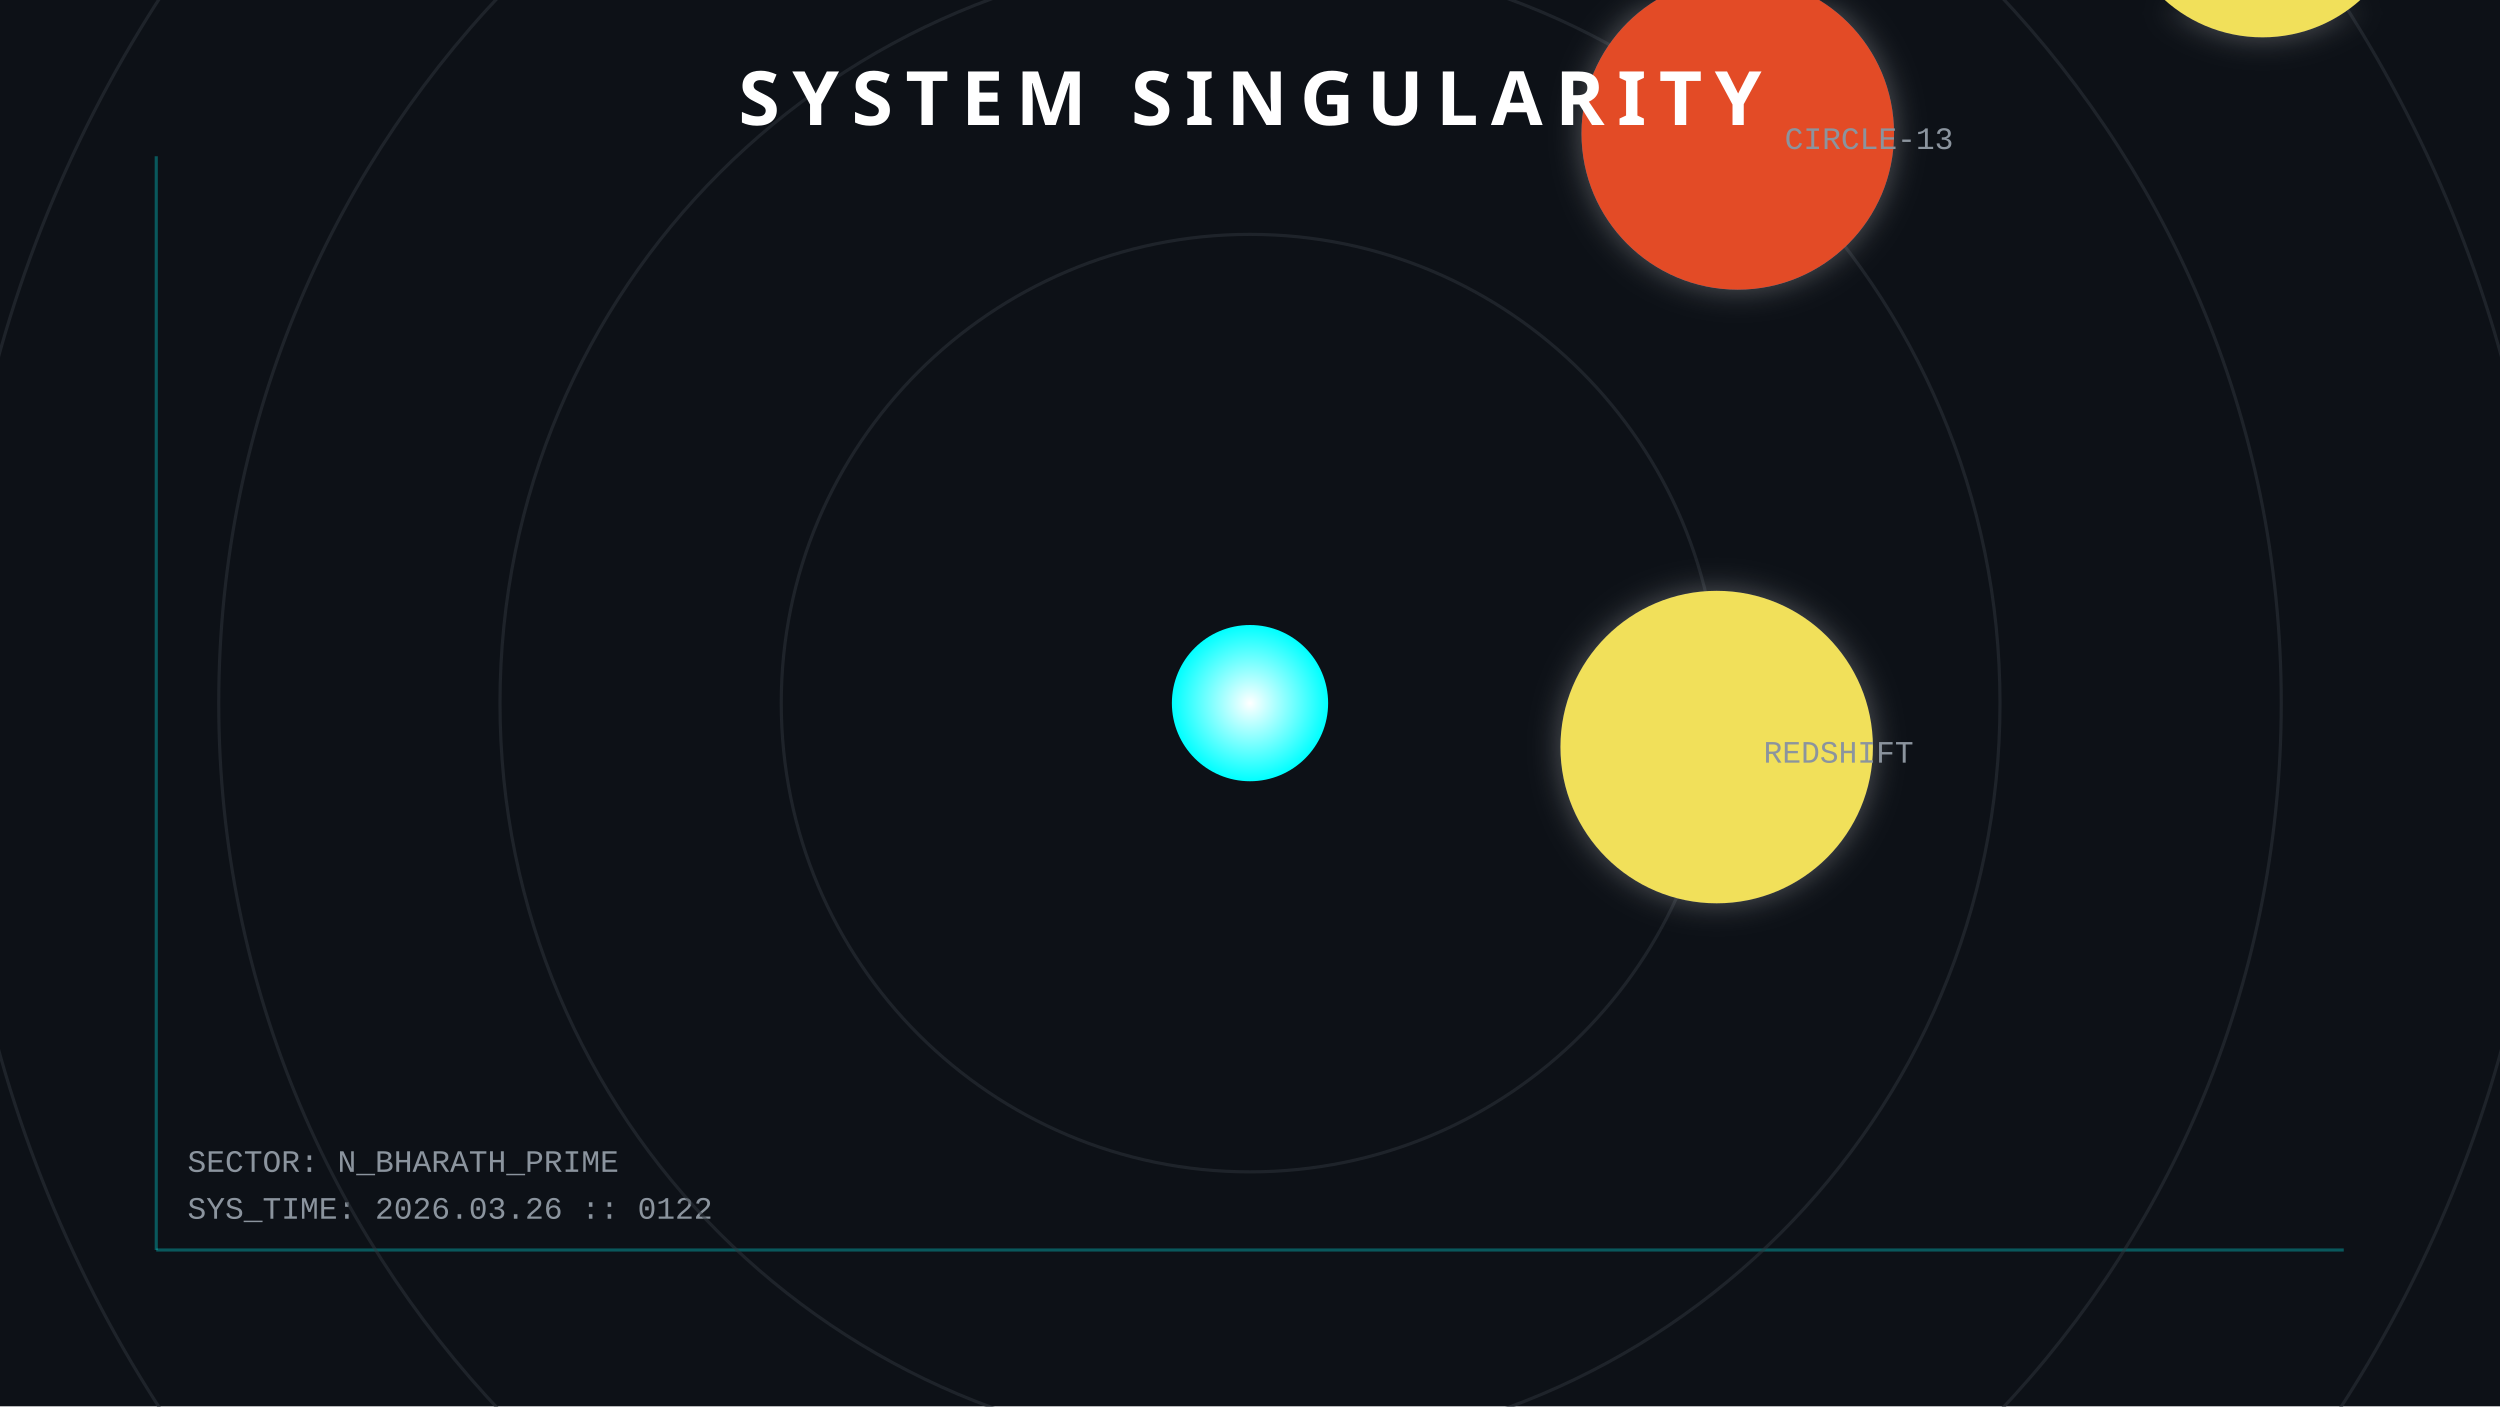
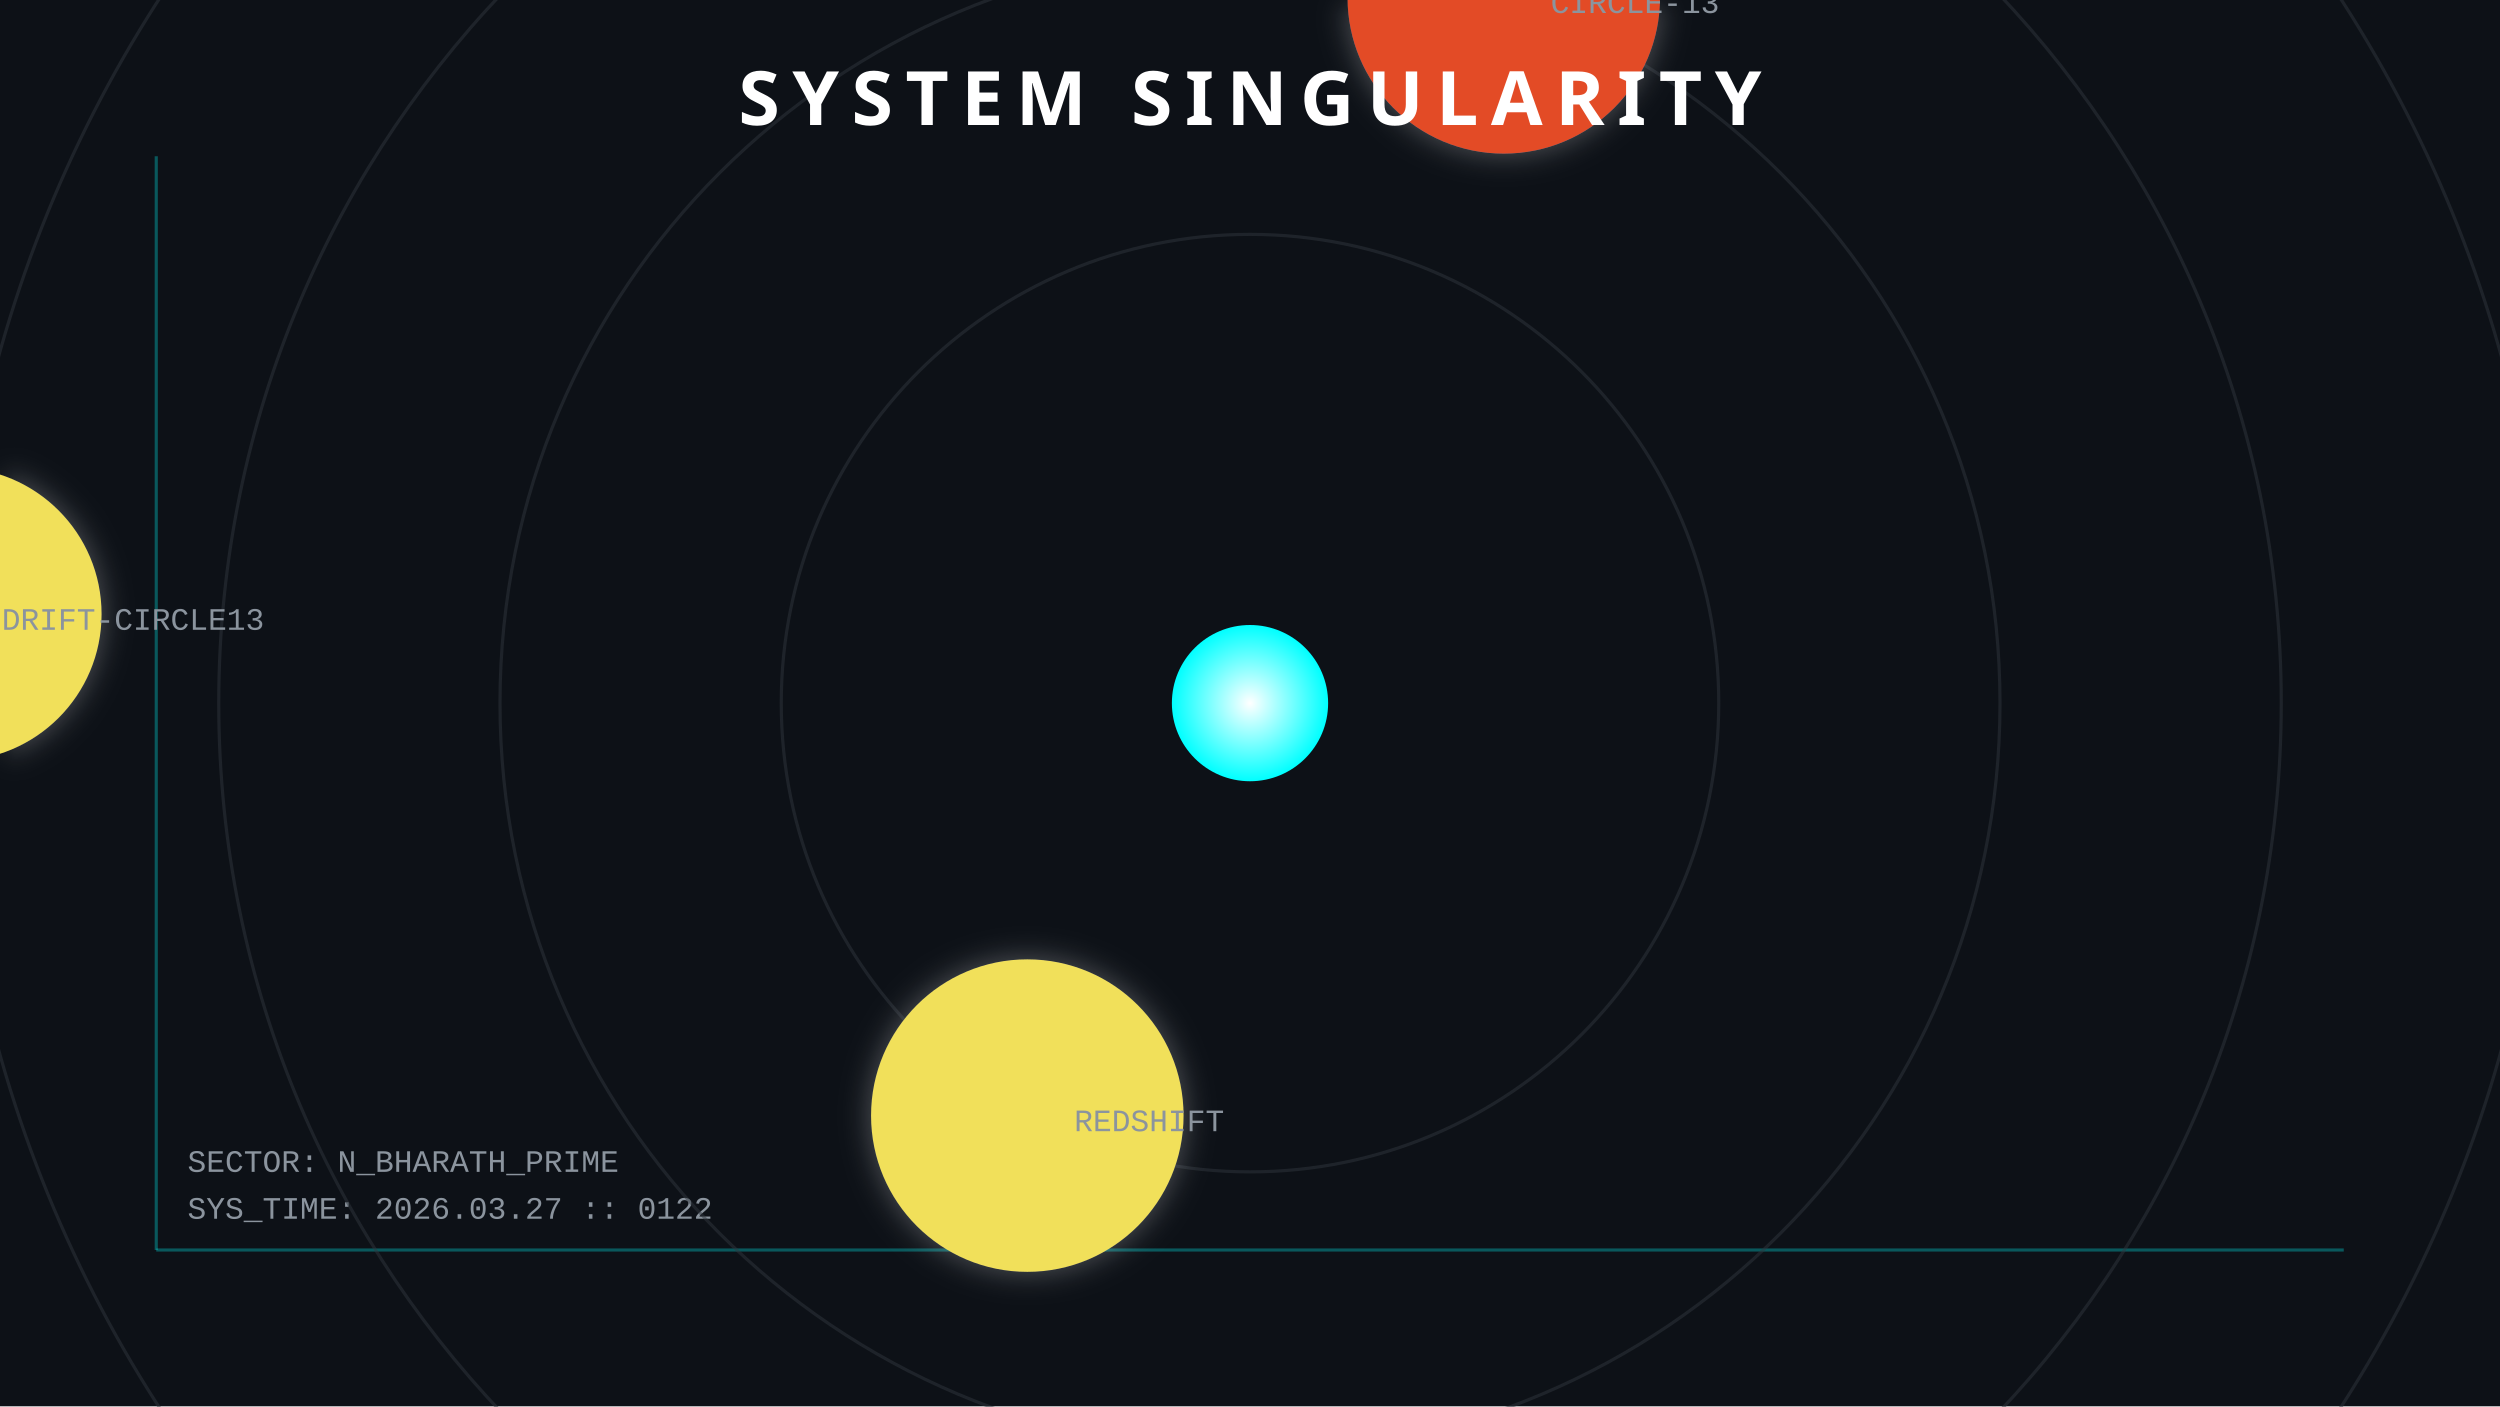
<svg xmlns="http://www.w3.org/2000/svg" width="800" height="450">
  <style>
        .orbit { fill: none; stroke: #30363d; stroke-width: 1; opacity: 0.5; }
        .planet { filter: drop-shadow(0 0 5px rgba(255,255,255,0.3)); }
        .text { font-family: 'Courier New', monospace; fill: #8b949e; font-size: 10px; }
        .title { font-family: sans-serif; fill: white; font-weight: bold; font-size: 24px; letter-spacing: 4px; }
        .hud-line { stroke: #00ffff; stroke-width: 1; opacity: 0.3; }
        
        /* ANIMATIONS */
        @keyframes pulse { 0% { r: 25; opacity: 0.8; } 50% { r: 30; opacity: 0.4; } 100% { r: 25; opacity: 0.8; } }
        .sun { animation: pulse 4s infinite; }
    </style>
  <rect width="100%" height="100%" fill="#0d1117" />
  <line x1="50" y1="50" x2="50" y2="400" class="hud-line" />
  <line x1="50" y1="400" x2="750" y2="400" class="hud-line" />
-   <text x="60" y="390" class="text">SYS_TIME: 2026.03.26 :: 0122</text>
+   <text x="60" y="390" class="text">SYS_TIME: 2026.03.27 :: 0122</text>
  <text x="60" y="375" class="text">SECTOR: N_BHARATH_PRIME</text>
  <circle cx="400" cy="225" r="25" fill="url(#grad1)" class="sun" />
  <defs>
    <radialGradient id="grad1" cx="50%" cy="50%" r="50%" fx="50%" fy="50%">
      <stop offset="0%" style="stop-color:white;stop-opacity:1" />
      <stop offset="100%" style="stop-color:#00ffff;stop-opacity:1" />
    </radialGradient>
  </defs>
  <circle cx="400" cy="225" r="150.0" class="orbit" />
-   <circle cx="549.339" cy="239.062" r="50" fill="#f1e05a" class="planet" />
-   <text x="564.339" y="244.062" class="text" fill="white">REDSHIFT</text>
+   <circle cx="328.74" cy="356.993" r="50" fill="#f1e05a" class="planet" />
+   <text x="343.74" y="361.993" class="text" fill="white">REDSHIFT</text>
  <circle cx="400" cy="225" r="240.0" class="orbit" />
-   <circle cx="556.083" cy="42.687" r="50" fill="#e34c26" class="planet" />
-   <text x="571.083" y="47.687" class="text" fill="white">CIRCLE-13</text>
+   <circle cx="481.207" cy="-0.844" r="50" fill="#e34c26" class="planet" />
+   <text x="496.207" y="4.156" class="text" fill="white">CIRCLE-13</text>
  <circle cx="400" cy="225" r="330.0" class="orbit" />
-   <circle cx="485.895" cy="543.625" r="50" fill="#e34c26" class="planet" />
-   <text x="500.895" y="548.625" class="text" fill="white">ALVRYN-AI</text>
+   <circle cx="240.04" cy="513.64" r="50" fill="#e34c26" class="planet" />
+   <text x="255.04" y="518.64" class="text" fill="white">ALVRYN-AI</text>
  <circle cx="400" cy="225" r="415.422" class="orbit" />
-   <circle cx="724.002" cy="-34.996" r="46.948" fill="#f1e05a" class="planet" />
-   <text x="739.002" y="-29.996" class="text" fill="white">DRIFT-CIRCLE13</text>
+   <circle cx="-14.445" cy="196.532" r="46.948" fill="#f1e05a" class="planet" />
+   <text x="0.555" y="201.532" class="text" fill="white">DRIFT-CIRCLE13</text>
  <circle cx="400" cy="225" r="461.81" class="orbit" />
-   <circle cx="565.024" cy="656.318" r="20.925" fill="#2b7489" class="planet" />
-   <text x="580.024" y="661.318" class="text" fill="white">DSATM-EXAM-SYSTEM-</text>
-   <circle cx="400" cy="225" r="504.882" class="orbit" />
-   <circle cx="-104.703" cy="238.447" r="18.715" fill="#8b949e" class="planet" />
-   <text x="-89.703" y="243.447" class="text" fill="white">NBHARATH1306</text>
-   <circle cx="400" cy="225" r="547.115" class="orbit" />
-   <circle cx="630.985" cy="720.964" r="18.155" fill="#e34c26" class="planet" />
-   <text x="645.985" y="725.964" class="text" fill="white">WEBSITE-EQUDATOR-TRADING-PLATFORM</text>
-   <circle cx="400" cy="225" r="577.947" class="orbit" />
-   <circle cx="467.084" cy="-349.04" r="10.555" fill="#8b949e" class="planet" />
-   <text x="482.084" y="-344.04" class="text" fill="white">FLASK</text>
-   <circle cx="400" cy="225" r="608.22" class="orbit" />
-   <circle cx="404.457" cy="833.204" r="10.182" fill="#8b949e" class="planet" />
-   <text x="419.457" y="838.204" class="text" fill="white">HCF-INTERNSHIP</text>
-   <circle cx="400" cy="225" r="637.089" class="orbit" />
-   <circle cx="605.089" cy="828.176" r="9.246" fill="#8b949e" class="planet" />
+   <circle cx="847.575" cy="111.226" r="20.925" fill="#2b7489" class="planet" />
+   <text x="862.575" y="116.226" class="text" fill="white">DSATM-EXAM-SYSTEM-</text>
+   <circle cx="400" cy="225" r="504.885" class="orbit" />
+   <circle cx="539.261" cy="-260.299" r="18.717" fill="#8b949e" class="planet" />
+   <text x="554.261" y="-255.299" class="text" fill="white">NBHARATH1306</text>
+   <circle cx="400" cy="225" r="547.117" class="orbit" />
+   <circle cx="795.647" cy="-152.89" r="18.155" fill="#e34c26" class="planet" />
+   <text x="810.647" y="-147.89" class="text" fill="white">WEBSITE-EQUDATOR-TRADING-PLATFORM</text>
+   <circle cx="400" cy="225" r="577.95" class="orbit" />
+   <circle cx="917.662" cy="-32.007" r="10.555" fill="#8b949e" class="planet" />
+   <text x="932.662" y="-27.007" class="text" fill="white">FLASK</text>
+   <circle cx="400" cy="225" r="608.223" class="orbit" />
+   <circle cx="537.147" cy="-367.559" r="10.182" fill="#8b949e" class="planet" />
+   <text x="552.147" y="-362.559" class="text" fill="white">HCF-INTERNSHIP</text>
+   <circle cx="400" cy="225" r="637.092" class="orbit" />
+   <circle cx="165.143" cy="-367.223" r="9.246" fill="#8b949e" class="planet" />
  <text x="400" y="40" text-anchor="middle" class="title">SYSTEM SINGULARITY</text>
</svg>
